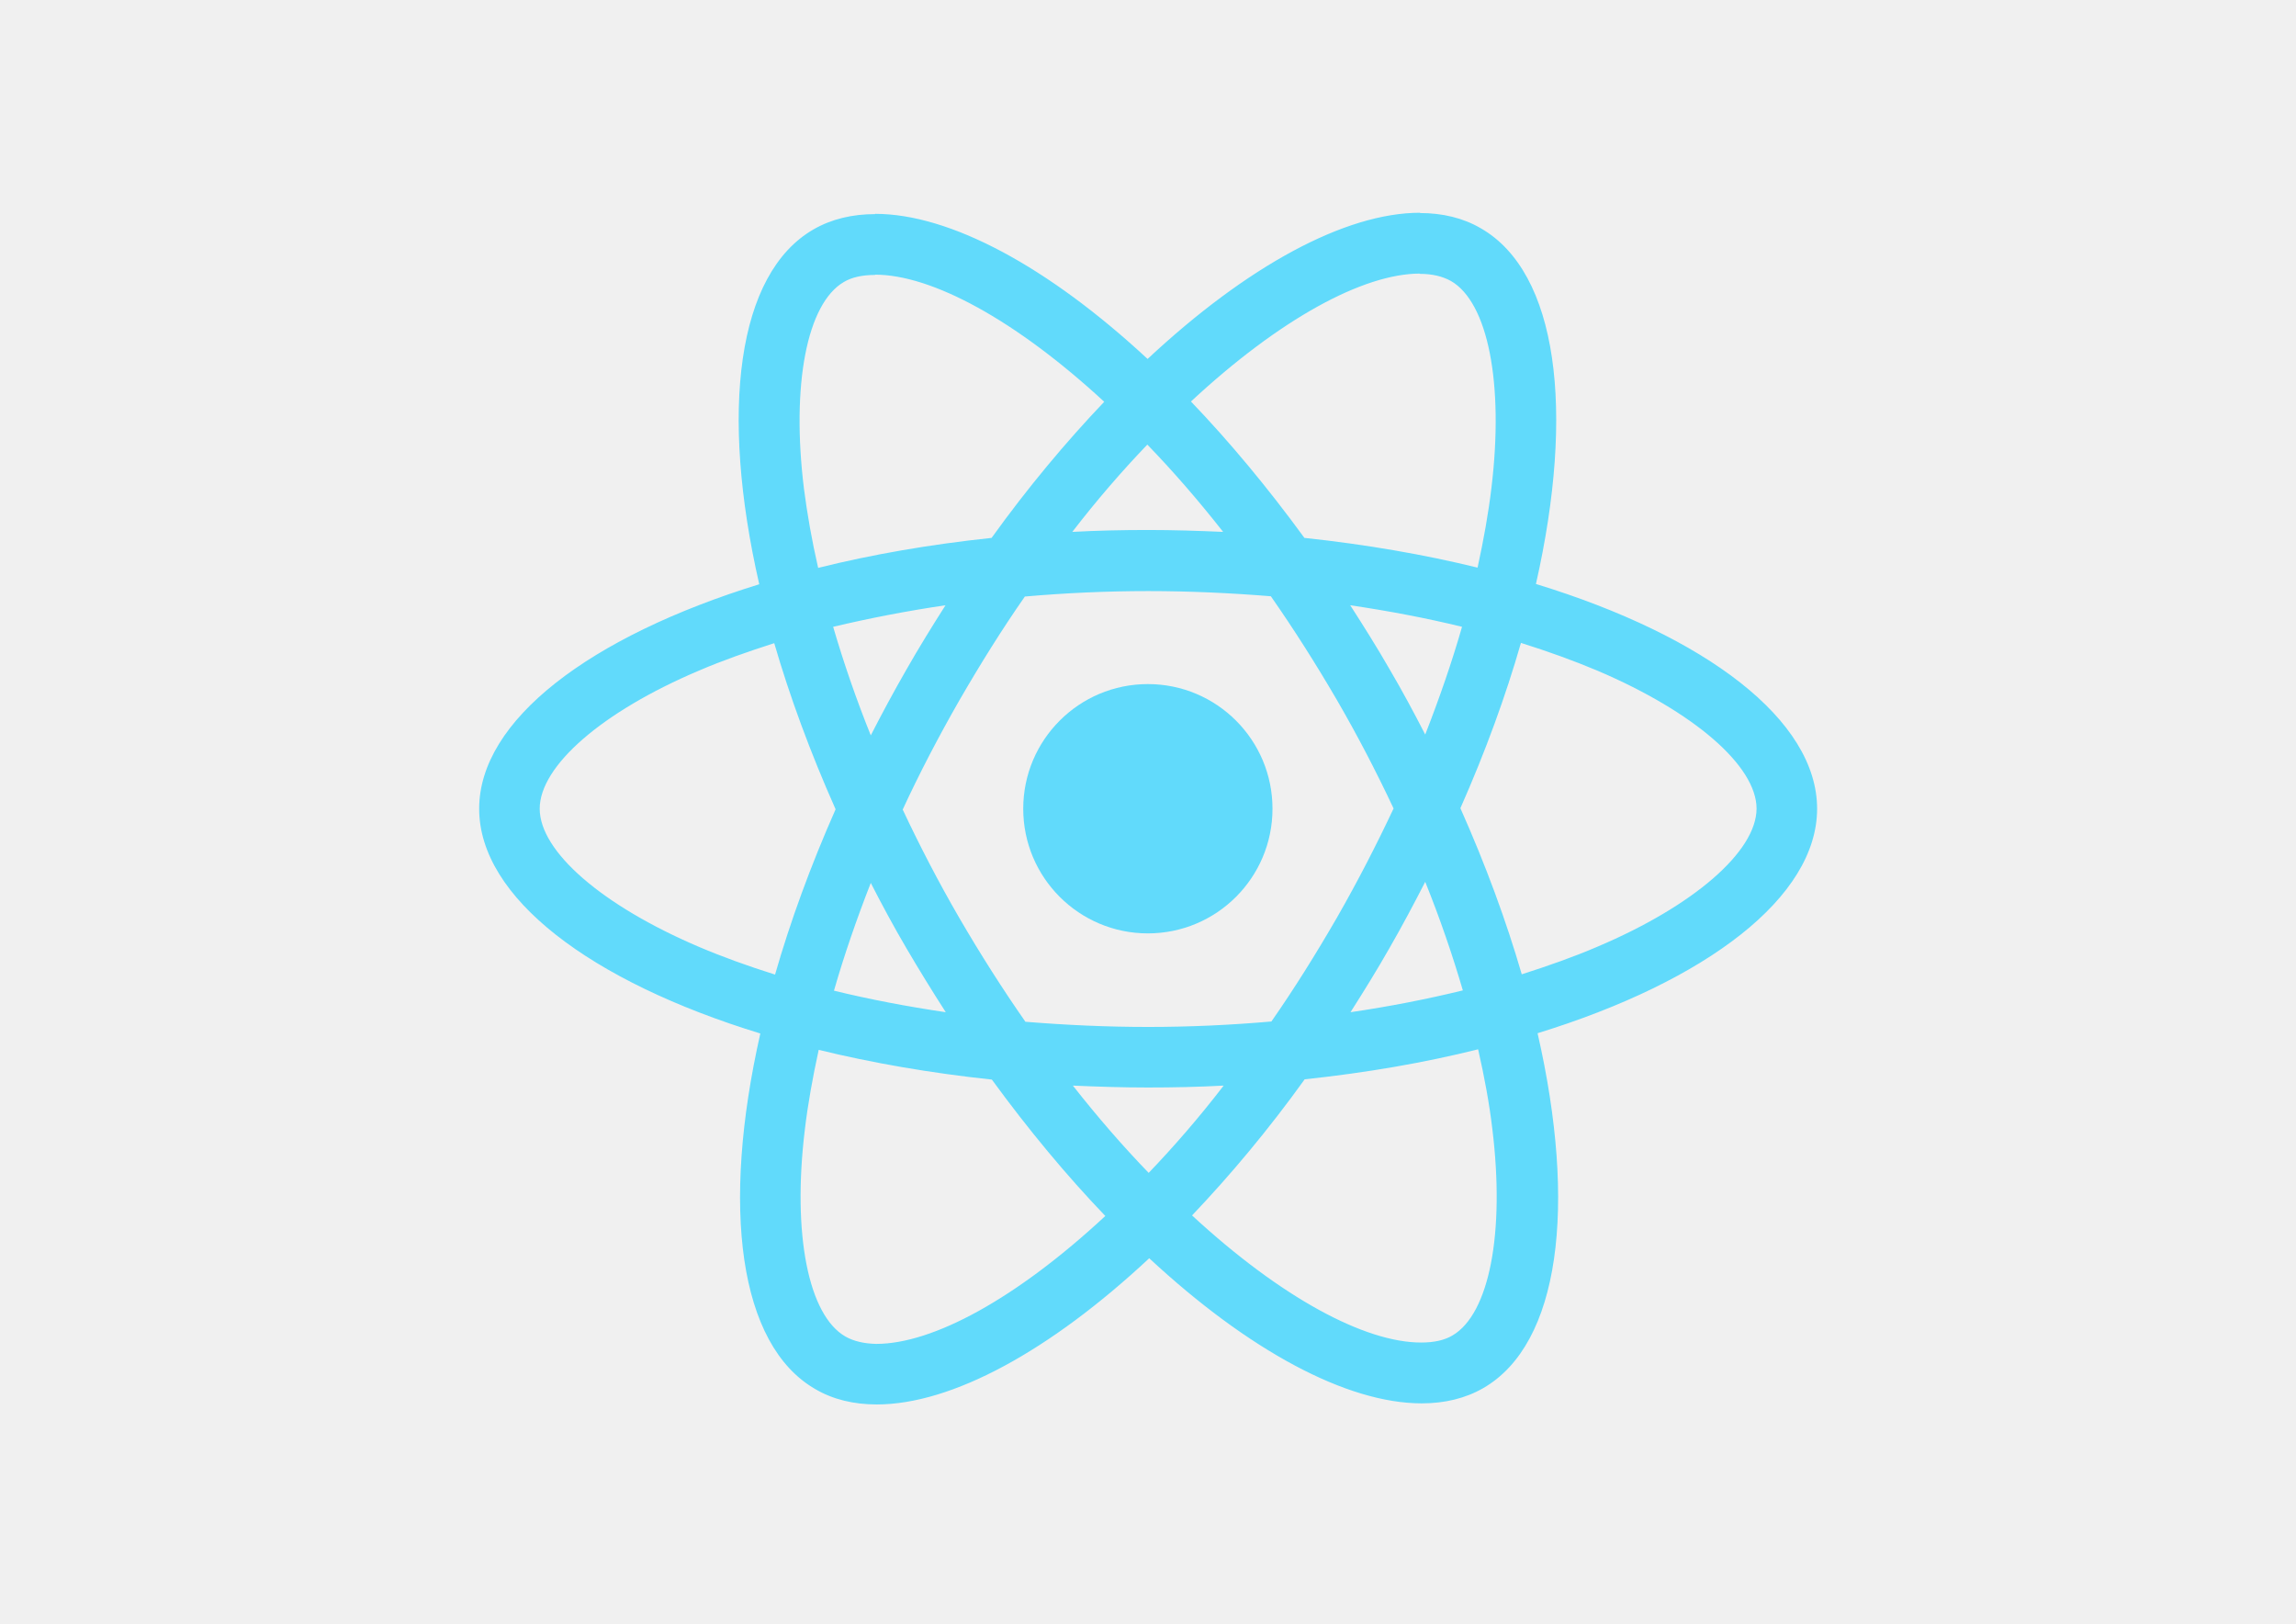
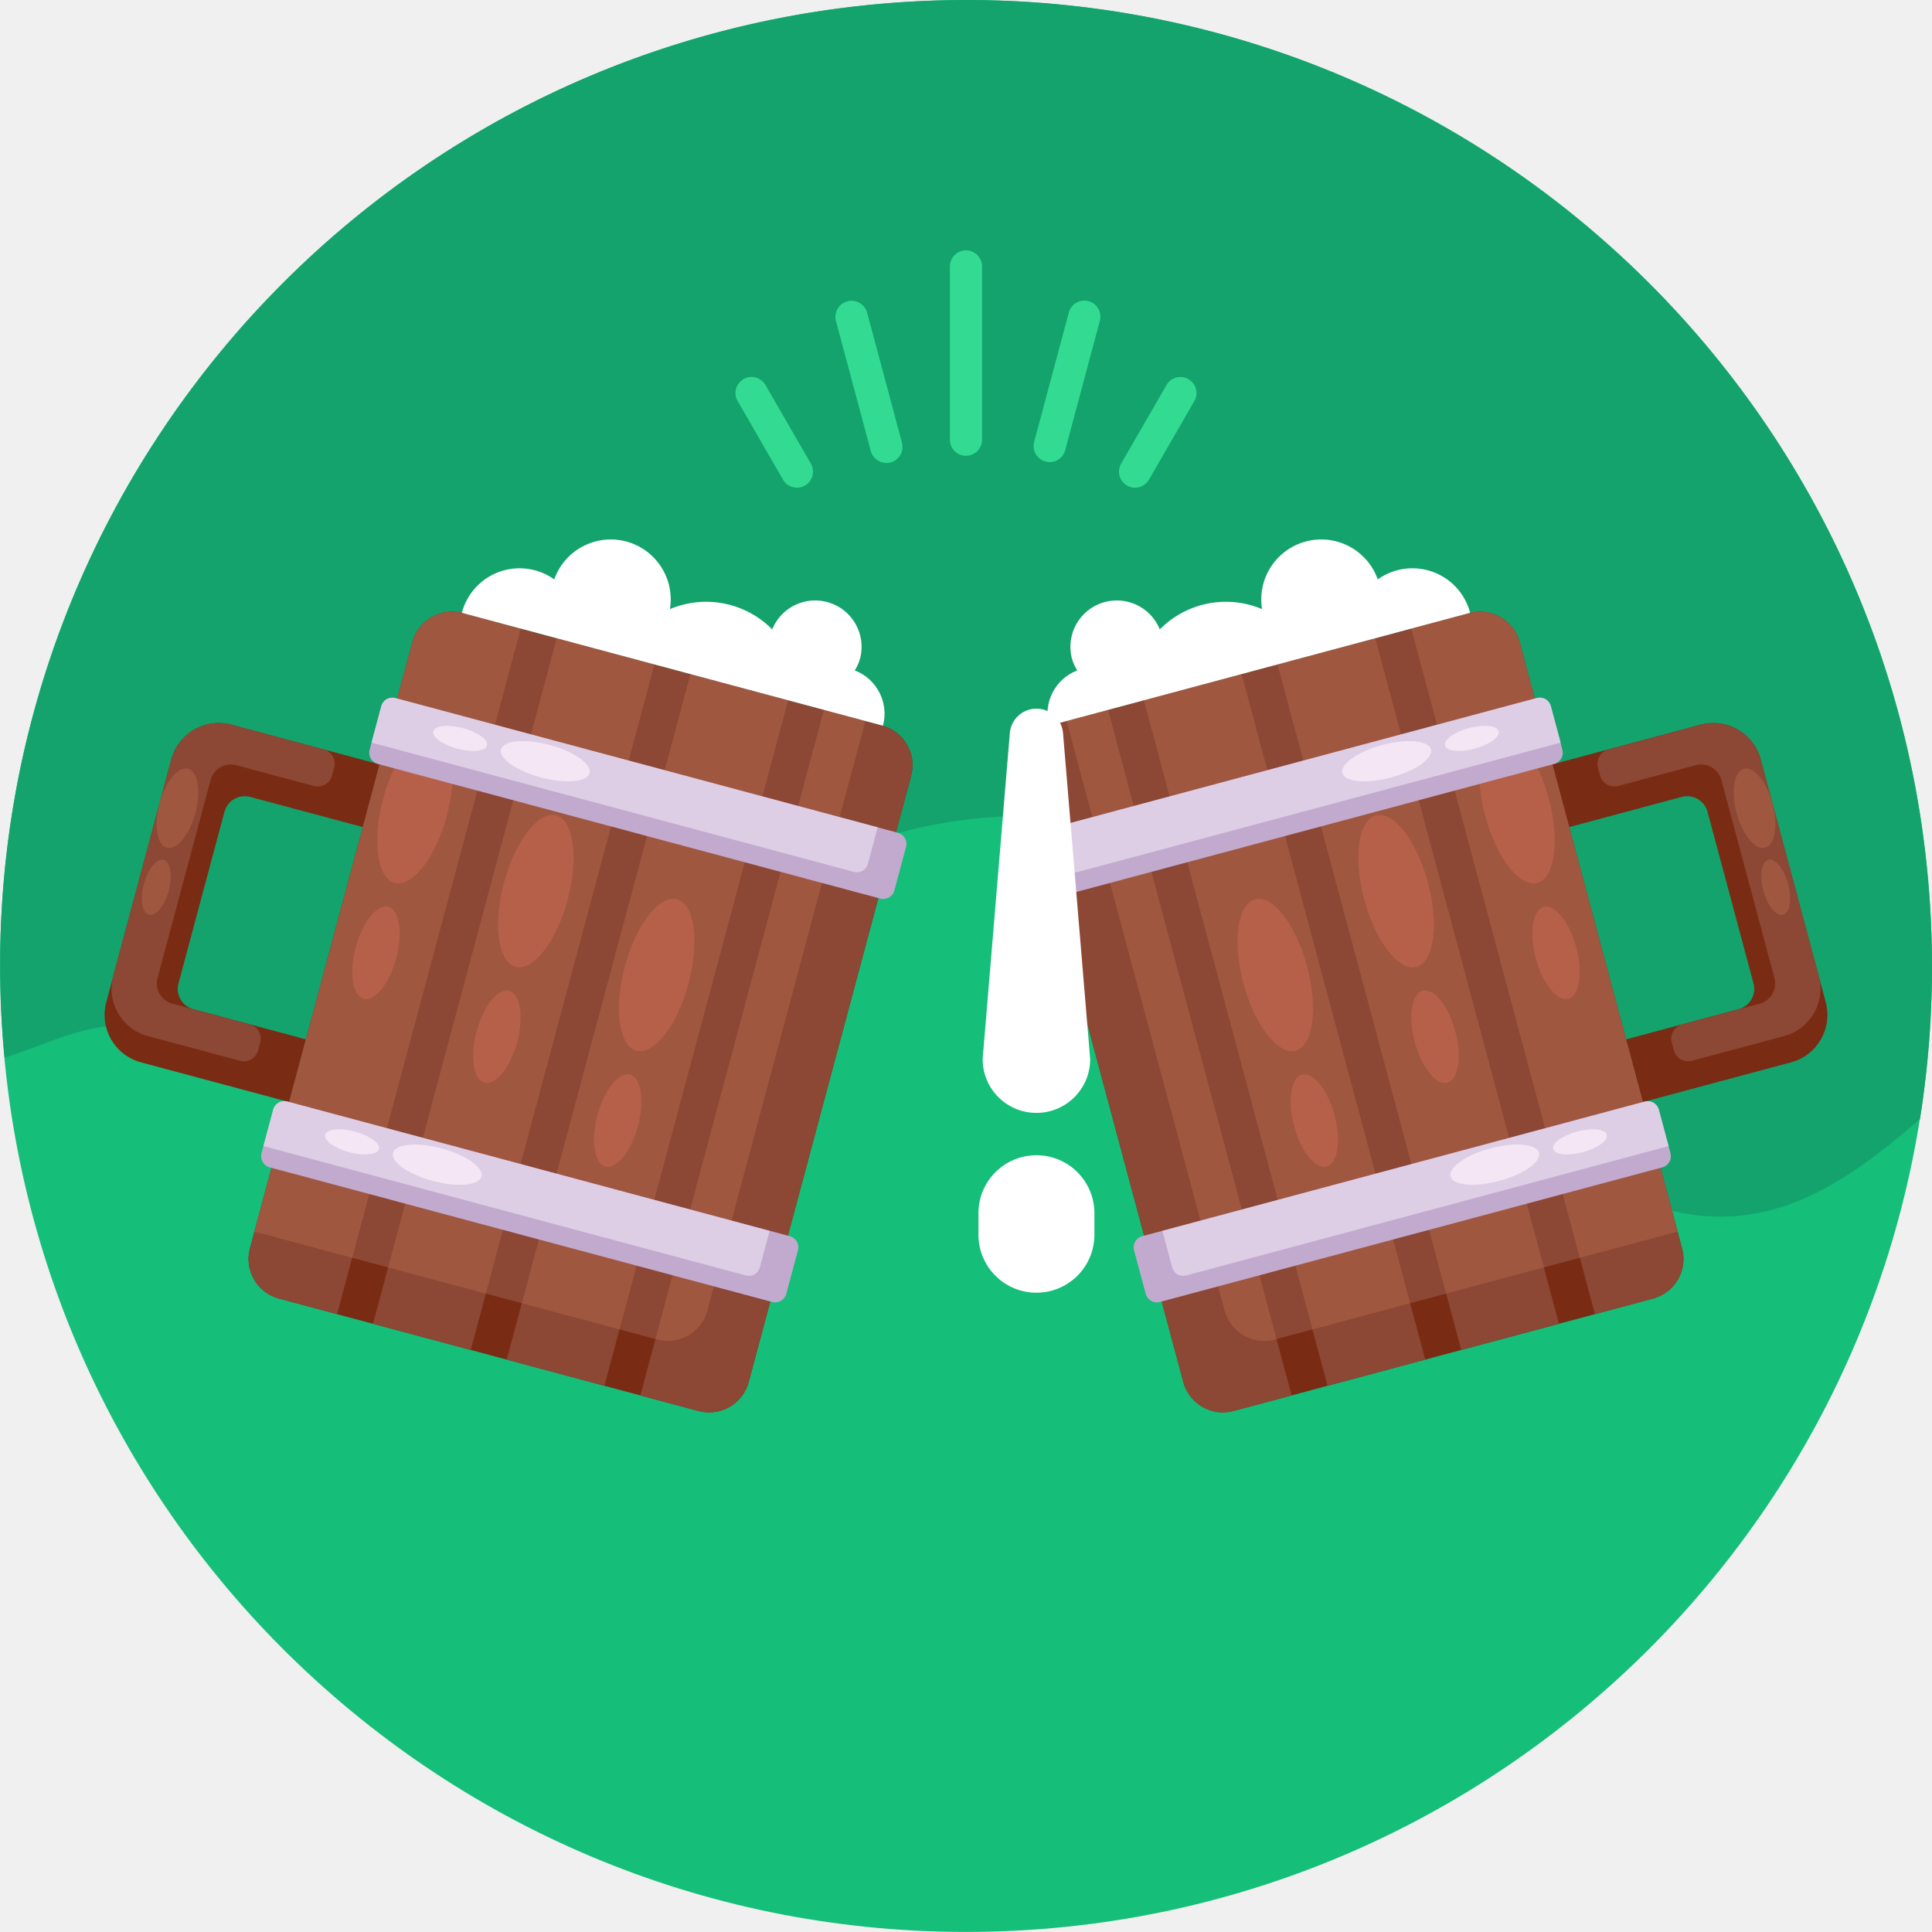
- <svg xmlns="http://www.w3.org/2000/svg" viewBox="0 0 841.9 595.3">
-   <g fill="#61DAFB">
-     <path d="M666.3 296.5c0-32.5-40.7-63.3-103.1-82.4 14.4-63.6 8-114.2-20.2-130.4-6.5-3.8-14.1-5.6-22.4-5.6v22.3c4.6 0 8.3.9 11.4 2.6 13.6 7.8 19.5 37.5 14.9 75.7-1.1 9.4-2.9 19.3-5.1 29.4-19.6-4.8-41-8.5-63.5-10.9-13.5-18.5-27.5-35.3-41.6-50 32.6-30.3 63.2-46.9 84-46.9V78c-27.5 0-63.5 19.6-99.9 53.6-36.4-33.8-72.4-53.2-99.9-53.2v22.3c20.7 0 51.4 16.5 84 46.6-14 14.7-28 31.4-41.3 49.9-22.6 2.4-44 6.1-63.6 11-2.3-10-4-19.7-5.2-29-4.7-38.2 1.1-67.9 14.6-75.8 3-1.8 6.9-2.6 11.5-2.6V78.5c-8.4 0-16 1.8-22.6 5.6-28.1 16.2-34.4 66.7-19.9 130.1-62.2 19.2-102.7 49.9-102.7 82.3 0 32.5 40.7 63.3 103.1 82.4-14.4 63.6-8 114.2 20.2 130.4 6.5 3.8 14.1 5.6 22.5 5.6 27.5 0 63.5-19.6 99.9-53.6 36.4 33.8 72.4 53.2 99.9 53.2 8.4 0 16-1.8 22.6-5.6 28.1-16.2 34.4-66.7 19.9-130.1 62-19.1 102.5-49.9 102.5-82.3zm-130.2-66.7c-3.7 12.9-8.3 26.2-13.5 39.5-4.1-8-8.4-16-13.1-24-4.6-8-9.5-15.8-14.4-23.4 14.2 2.1 27.9 4.7 41 7.9zm-45.8 106.5c-7.8 13.5-15.8 26.3-24.1 38.2-14.9 1.3-30 2-45.2 2-15.1 0-30.2-.7-45-1.9-8.3-11.9-16.4-24.6-24.2-38-7.6-13.1-14.5-26.4-20.8-39.8 6.2-13.4 13.2-26.8 20.7-39.9 7.8-13.5 15.8-26.3 24.1-38.2 14.9-1.3 30-2 45.2-2 15.1 0 30.2.7 45 1.9 8.3 11.9 16.4 24.6 24.2 38 7.6 13.1 14.5 26.4 20.8 39.8-6.3 13.4-13.2 26.8-20.7 39.9zm32.3-13c5.4 13.4 10 26.8 13.8 39.8-13.1 3.2-26.9 5.9-41.2 8 4.9-7.7 9.8-15.6 14.4-23.7 4.6-8 8.9-16.1 13-24.1zM421.2 430c-9.3-9.6-18.6-20.3-27.8-32 9 .4 18.2.7 27.5.7 9.4 0 18.7-.2 27.8-.7-9 11.7-18.3 22.4-27.5 32zm-74.4-58.9c-14.2-2.1-27.9-4.7-41-7.9 3.7-12.9 8.3-26.2 13.5-39.5 4.1 8 8.4 16 13.1 24 4.7 8 9.5 15.8 14.4 23.4zM420.7 163c9.3 9.6 18.6 20.3 27.8 32-9-.4-18.2-.7-27.5-.7-9.4 0-18.7.2-27.8.7 9-11.7 18.3-22.4 27.5-32zm-74 58.9c-4.9 7.7-9.8 15.6-14.4 23.7-4.6 8-8.9 16-13 24-5.4-13.4-10-26.8-13.8-39.8 13.1-3.1 26.9-5.8 41.2-7.9zm-90.5 125.2c-35.4-15.1-58.3-34.9-58.3-50.6 0-15.7 22.9-35.6 58.3-50.6 8.6-3.7 18-7 27.7-10.1 5.7 19.6 13.2 40 22.5 60.9-9.2 20.8-16.6 41.1-22.2 60.6-9.9-3.1-19.3-6.5-28-10.2zM310 490c-13.6-7.8-19.5-37.5-14.9-75.7 1.1-9.4 2.9-19.3 5.1-29.4 19.6 4.8 41 8.5 63.5 10.9 13.5 18.5 27.5 35.3 41.6 50-32.6 30.3-63.2 46.9-84 46.9-4.5-.1-8.3-1-11.3-2.7zm237.2-76.2c4.7 38.2-1.1 67.9-14.6 75.8-3 1.8-6.9 2.6-11.5 2.6-20.7 0-51.4-16.5-84-46.6 14-14.7 28-31.4 41.3-49.9 22.6-2.4 44-6.1 63.6-11 2.3 10.1 4.1 19.8 5.2 29.1zm38.5-66.7c-8.6 3.7-18 7-27.7 10.1-5.7-19.6-13.2-40-22.5-60.9 9.2-20.8 16.6-41.1 22.2-60.6 9.9 3.1 19.3 6.5 28.1 10.2 35.4 15.1 58.3 34.9 58.3 50.6-.1 15.7-23 35.6-58.4 50.6zM320.8 78.4z" />
-     <circle cx="420.9" cy="296.5" r="45.7" />
-     <path d="M520.5 78.1z" />
-   </g>
+ <svg xmlns="http://www.w3.org/2000/svg" id="Icons" viewBox="0 0 512 512">
+   <defs>
+     <style>.cls-3{fill:#7a2b13}.cls-4{fill:#8c4735}.cls-5{fill:#a05740}.cls-6{fill:#b76049}.cls-7{fill:#c2aacf}.cls-8{fill:#decee5}.cls-9{fill:#f4e6f4}.cls-10{fill:#fff}.cls-11{fill:#33db92}</style>
+   </defs>
+   <circle cx="256" cy="256" r="255.98" style="fill:#15be79" />
+   <path d="M508.81 296.61c-14.63 12.52-29.54 23.9-48.29 25.6-22 2-42.82-10.62-58.66-26s-28.54-33.88-45.22-48.36a129.2 129.2 0 0 0-181 11.46c-16.27 18.23-30.47 43-54.75 45.88-33 3.93-58.78-36.33-91.88-33.27-9.67.91-18.52 5.49-27.79 8.38C-12.24 139.7 90.78 14.78 231.4 1.2s265.81 89.48 279.4 230.2a256.53 256.53 0 0 1-1.99 65.21z" style="fill:#14a36d" />
+   <path class="cls-3" d="m466.6 201.25 17.24 64.35a13 13 0 0 1-9.19 15.93l-39.28 10.53-4.45-16.62 29.84-8a5.55 5.55 0 0 0 3.94-6.82l-12.19-45.49a5.57 5.57 0 0 0-6.82-3.94l-29.85 8-4.45-16.62 39.28-10.52a13 13 0 0 1 15.93 9.2z" />
+   <path class="cls-4" d="m466.6 201.25 15.4 57.4a13 13 0 0 1-9.19 15.93l-24.41 6.54a3.93 3.93 0 0 1-4.81-2.77l-.56-2.09a3.92 3.92 0 0 1 2.78-4.8L466.3 266a5.57 5.57 0 0 0 3.94-6.82l-14.05-52.45a5.58 5.58 0 0 0-6.82-3.94l-20.52 5.5a3.93 3.93 0 0 1-4.81-2.78l-.55-2.07a3.92 3.92 0 0 1 2.77-4.81l24.41-6.54a13 13 0 0 1 15.93 9.16z" />
+   <ellipse class="cls-5" cx="464.97" cy="214.19" rx="4.92" ry="10.84" transform="rotate(-15 464.966 214.178)" />
+   <ellipse class="cls-5" cx="470.59" cy="235.15" rx="3.41" ry="7.52" transform="rotate(-15 470.587 235.164)" />
+   <rect class="cls-3" x="289.73" y="174.18" width="136.84" height="188.06" rx="10.87" transform="rotate(-15 358.133 268.192)" />
+   <path class="cls-4" d="m402.71 170.18 41.86 156.21-106.27 28.47-44.67-166.71 95.76-25.66a10.87 10.87 0 0 1 13.32 7.69zM293.63 188.15 342.3 369.8l-15.4 4.13a10.88 10.88 0 0 1-13.32-7.69l-43-160.65a10.88 10.88 0 0 1 7.69-13.32z" />
+   <path class="cls-4" d="m402.71 170.18 43.05 160.64a10.88 10.88 0 0 1-7.69 13.32l-15.4 4.13L374 166.61l15.4-4.12a10.87 10.87 0 0 1 13.31 7.69z" />
+   <path class="cls-4" transform="rotate(-15 340.426 272.97)" d="M327.02 178.92h26.82v188.06h-26.82z" />
+   <path class="cls-4" transform="rotate(-15 375.872 263.456)" d="M362.45 169.43h26.82v188.06h-26.82z" />
+   <path class="cls-5" d="m282.66 191.09 11-2.94 44.64 166.71-.47.13a10.87 10.87 0 0 1-13.31-7.69z" />
+   <path class="cls-5" transform="rotate(-15 338.437 265.483)" d="M325.02 179.19h26.82v172.6h-26.82z" />
+   <path class="cls-5" transform="rotate(-15 373.84 256.002)" d="M360.45 169.69h26.82v172.6h-26.82z" />
+   <path class="cls-5" d="m402.71 170.18 41.86 156.21-25.91 6.94L374 166.61l15.4-4.12a10.87 10.87 0 0 1 13.31 7.69z" />
+   <ellipse class="cls-6" cx="402.02" cy="213.92" rx="8.72" ry="20.76" transform="rotate(-15 402.02 213.928)" />
+   <ellipse class="cls-6" cx="412.36" cy="252.5" rx="5.54" ry="12.59" transform="rotate(-15 412.36 252.496)" />
+   <ellipse class="cls-6" cx="369.98" cy="236.15" rx="8.72" ry="20.76" transform="rotate(-15 370.003 236.14)" />
+   <ellipse class="cls-6" cx="380.32" cy="274.73" rx="5.54" ry="12.59" transform="rotate(-15 380.336 274.747)" />
+   <ellipse class="cls-6" cx="337.97" cy="258.38" rx="8.72" ry="20.76" transform="rotate(-15 337.98 258.39)" />
+   <ellipse class="cls-6" cx="348.3" cy="296.96" rx="5.54" ry="12.59" transform="rotate(-15 348.318 296.959)" />
+   <rect class="cls-7" x="270.99" y="202.54" width="143.97" height="18.05" rx="3.04" transform="rotate(-15 342.985 211.565)" />
+   <path class="cls-8" d="m411 187.16 2.59 9.64-127.87 34.25a3 3 0 0 1-3.72-2.15l-2.59-9.65L407.22 185a3 3 0 0 1 3.78 2.16z" />
+   <ellipse class="cls-9" cx="367.49" cy="201.73" rx="12.14" ry="4.46" transform="rotate(-15 367.5 201.733)" />
+   <ellipse class="cls-9" cx="390.05" cy="195.68" rx="7.36" ry="2.83" transform="rotate(-15 390.048 195.699)" />
+   <rect class="cls-7" x="299.63" y="309.46" width="143.97" height="18.05" rx="3.04" transform="rotate(-15 371.602 318.493)" />
+   <path class="cls-8" d="m439.6 294.08 2.59 9.64L314.37 338a3 3 0 0 1-3.73-2.15l-2.59-9.65 127.82-34.25a3 3 0 0 1 3.73 2.13z" />
+   <ellipse class="cls-9" cx="396.14" cy="308.65" rx="12.14" ry="4.46" transform="rotate(-15 396.117 308.661)" />
+   <ellipse class="cls-9" cx="418.7" cy="302.6" rx="7.36" ry="2.83" transform="rotate(-15 418.707 302.594)" />
+   <path class="cls-10" d="m278 192.32 111.6-29.92a15.8 15.8 0 0 0-24.48-8.85 15.89 15.89 0 0 0-30.66 7.87 24.64 24.64 0 0 0-27.1 5.37 12.3 12.3 0 0 0-23.36 7.48 12.09 12.09 0 0 0 1.48 3.4 12.3 12.3 0 0 0-7.48 14.65z" />
+   <path class="cls-10" d="M274.66 294.93a14.25 14.25 0 0 0 14.25-14.25l-7.17-86.1a7.08 7.08 0 0 0-7.08-6.78 7.08 7.08 0 0 0-7.07 6.78l-7.18 86.1a14.25 14.25 0 0 0 14.25 14.25z" />
+   <rect class="cls-10" x="259.3" y="306.15" width="30.73" height="36.43" rx="15.36" transform="rotate(180 274.665 324.365)" />
+   <path class="cls-3" d="M45.4 201.25 28.16 265.6a13 13 0 0 0 9.19 15.93l39.28 10.53 4.45-16.62-29.84-8a5.55 5.55 0 0 1-3.94-6.82l12.19-45.49a5.57 5.57 0 0 1 6.82-3.94l29.85 8 4.45-16.62-39.28-10.52a13 13 0 0 0-15.93 9.2z" />
+   <path class="cls-4" d="M45.4 201.25 30 258.65a13 13 0 0 0 9.19 15.93l24.41 6.54a3.93 3.93 0 0 0 4.81-2.77l.56-2.09a3.92 3.92 0 0 0-2.78-4.8L45.7 266a5.57 5.57 0 0 1-3.94-6.82l14.05-52.45a5.58 5.58 0 0 1 6.82-3.94l20.52 5.5a3.93 3.93 0 0 0 4.85-2.82l.55-2.07a3.92 3.92 0 0 0-2.77-4.81l-24.41-6.54a13 13 0 0 0-15.97 9.2z" />
+   <ellipse class="cls-5" cx="47.03" cy="214.19" rx="10.84" ry="4.92" transform="rotate(-75 47.026 214.193)" />
+   <ellipse class="cls-5" cx="41.41" cy="235.15" rx="7.52" ry="3.41" transform="rotate(-75 41.414 235.148)" />
+   <rect class="cls-3" x="59.82" y="199.79" width="188.06" height="136.84" rx="10.87" transform="rotate(-75 153.85 268.21)" />
+   <path class="cls-4" d="M109.29 170.18 67.43 326.39l106.27 28.47 44.67-166.71-95.76-25.66a10.87 10.87 0 0 0-13.32 7.69zM218.37 188.15 169.7 369.8l15.4 4.13a10.88 10.88 0 0 0 13.32-7.69l43-160.65a10.88 10.88 0 0 0-7.69-13.32z" />
+   <path class="cls-4" d="M109.29 170.18 66.24 330.82a10.88 10.88 0 0 0 7.69 13.32l15.4 4.13L138 166.61l-15.4-4.12a10.87 10.87 0 0 0-13.31 7.69z" />
+   <path class="cls-4" transform="rotate(-75 171.568 272.954)" d="M77.54 259.54H265.6v26.82H77.54z" />
+   <path class="cls-4" transform="rotate(-75 136.137 263.46)" d="M42.11 250.05h188.06v26.82H42.11z" />
+   <path class="cls-5" d="m229.34 191.09-11-2.94-44.64 166.71.47.13a10.87 10.87 0 0 0 13.31-7.69z" />
+   <path class="cls-5" transform="rotate(-75 173.572 265.485)" d="M87.27 252.08h172.6v26.82H87.27z" />
+   <path class="cls-5" transform="rotate(-75 138.142 255.99)" d="M51.84 242.58h172.6v26.82H51.84z" />
+   <path class="cls-5" d="M109.29 170.18 67.43 326.39l25.91 6.94L138 166.61l-15.4-4.12a10.87 10.87 0 0 0-13.31 7.69z" />
+   <ellipse class="cls-6" cx="109.98" cy="213.92" rx="20.76" ry="8.72" transform="rotate(-75 109.974 213.92)" />
+   <ellipse class="cls-6" cx="99.64" cy="252.5" rx="12.59" ry="5.54" transform="rotate(-75 99.636 252.502)" />
+   <ellipse class="cls-6" cx="142.02" cy="236.15" rx="20.76" ry="8.72" transform="rotate(-75 142.015 236.156)" />
+   <ellipse class="cls-6" cx="131.68" cy="274.73" rx="12.59" ry="5.54" transform="rotate(-75 131.682 274.731)" />
+   <ellipse class="cls-6" cx="174.03" cy="258.38" rx="20.76" ry="8.72" transform="rotate(-75 174.031 258.383)" />
+   <ellipse class="cls-6" cx="163.7" cy="296.96" rx="12.59" ry="5.54" transform="rotate(-75 163.698 296.958)" />
+   <rect class="cls-7" x="160" y="139.58" width="18.05" height="143.97" rx="3.04" transform="rotate(-75 169.033 211.563)" />
+   <path class="cls-8" d="m101.05 187.16-2.59 9.64 127.82 34.25a3 3 0 0 0 3.72-2.15l2.59-9.65L104.78 185a3 3 0 0 0-3.73 2.16z" />
+   <ellipse class="cls-9" cx="144.51" cy="201.73" rx="4.46" ry="12.14" transform="rotate(-75 144.513 201.734)" />
+   <ellipse class="cls-9" cx="121.95" cy="195.68" rx="2.83" ry="7.36" transform="rotate(-75 121.948 195.684)" />
+   <rect class="cls-7" x="131.36" y="246.5" width="18.05" height="143.97" rx="3.04" transform="rotate(-75 140.382 318.48)" />
+   <path class="cls-8" d="m72.4 294.08-2.59 9.64L197.63 338a3 3 0 0 0 3.73-2.15l2.59-9.65-127.82-34.28a3 3 0 0 0-3.73 2.16z" />
+   <ellipse class="cls-9" cx="115.86" cy="308.65" rx="4.46" ry="12.14" transform="rotate(-75 115.861 308.651)" />
+   <ellipse class="cls-9" cx="93.3" cy="302.6" rx="2.83" ry="7.36" transform="rotate(-75 93.304 302.606)" />
+   <path class="cls-10" d="M234 192.32 122.4 162.4a15.8 15.8 0 0 1 24.48-8.85 15.89 15.89 0 0 1 30.66 7.87 24.64 24.64 0 0 1 27.1 5.37 12.3 12.3 0 0 1 23.36 7.48 12.09 12.09 0 0 1-1.48 3.4 12.3 12.3 0 0 1 7.48 14.65z" />
+   <rect class="cls-11" x="251.74" y="66.35" width="8.51" height="54.43" rx="4.26" />
+   <rect class="cls-11" x="224.98" y="79.06" width="8.51" height="44.01" rx="4.26" transform="matrix(.97 -.26 .26 .97 -18.35 62.77)" />
+   <rect class="cls-11" x="200.93" y="98.29" width="8.51" height="32.56" rx="4.26" transform="rotate(-30 205.179 114.578)" />
+   <rect class="cls-11" x="278.51" y="79.06" width="8.51" height="44.01" rx="4.26" transform="rotate(-165 282.766 101.064)" />
+   <rect class="cls-11" x="302.55" y="98.29" width="8.51" height="32.56" rx="4.26" transform="rotate(-150 306.81 114.572)" />
</svg>
